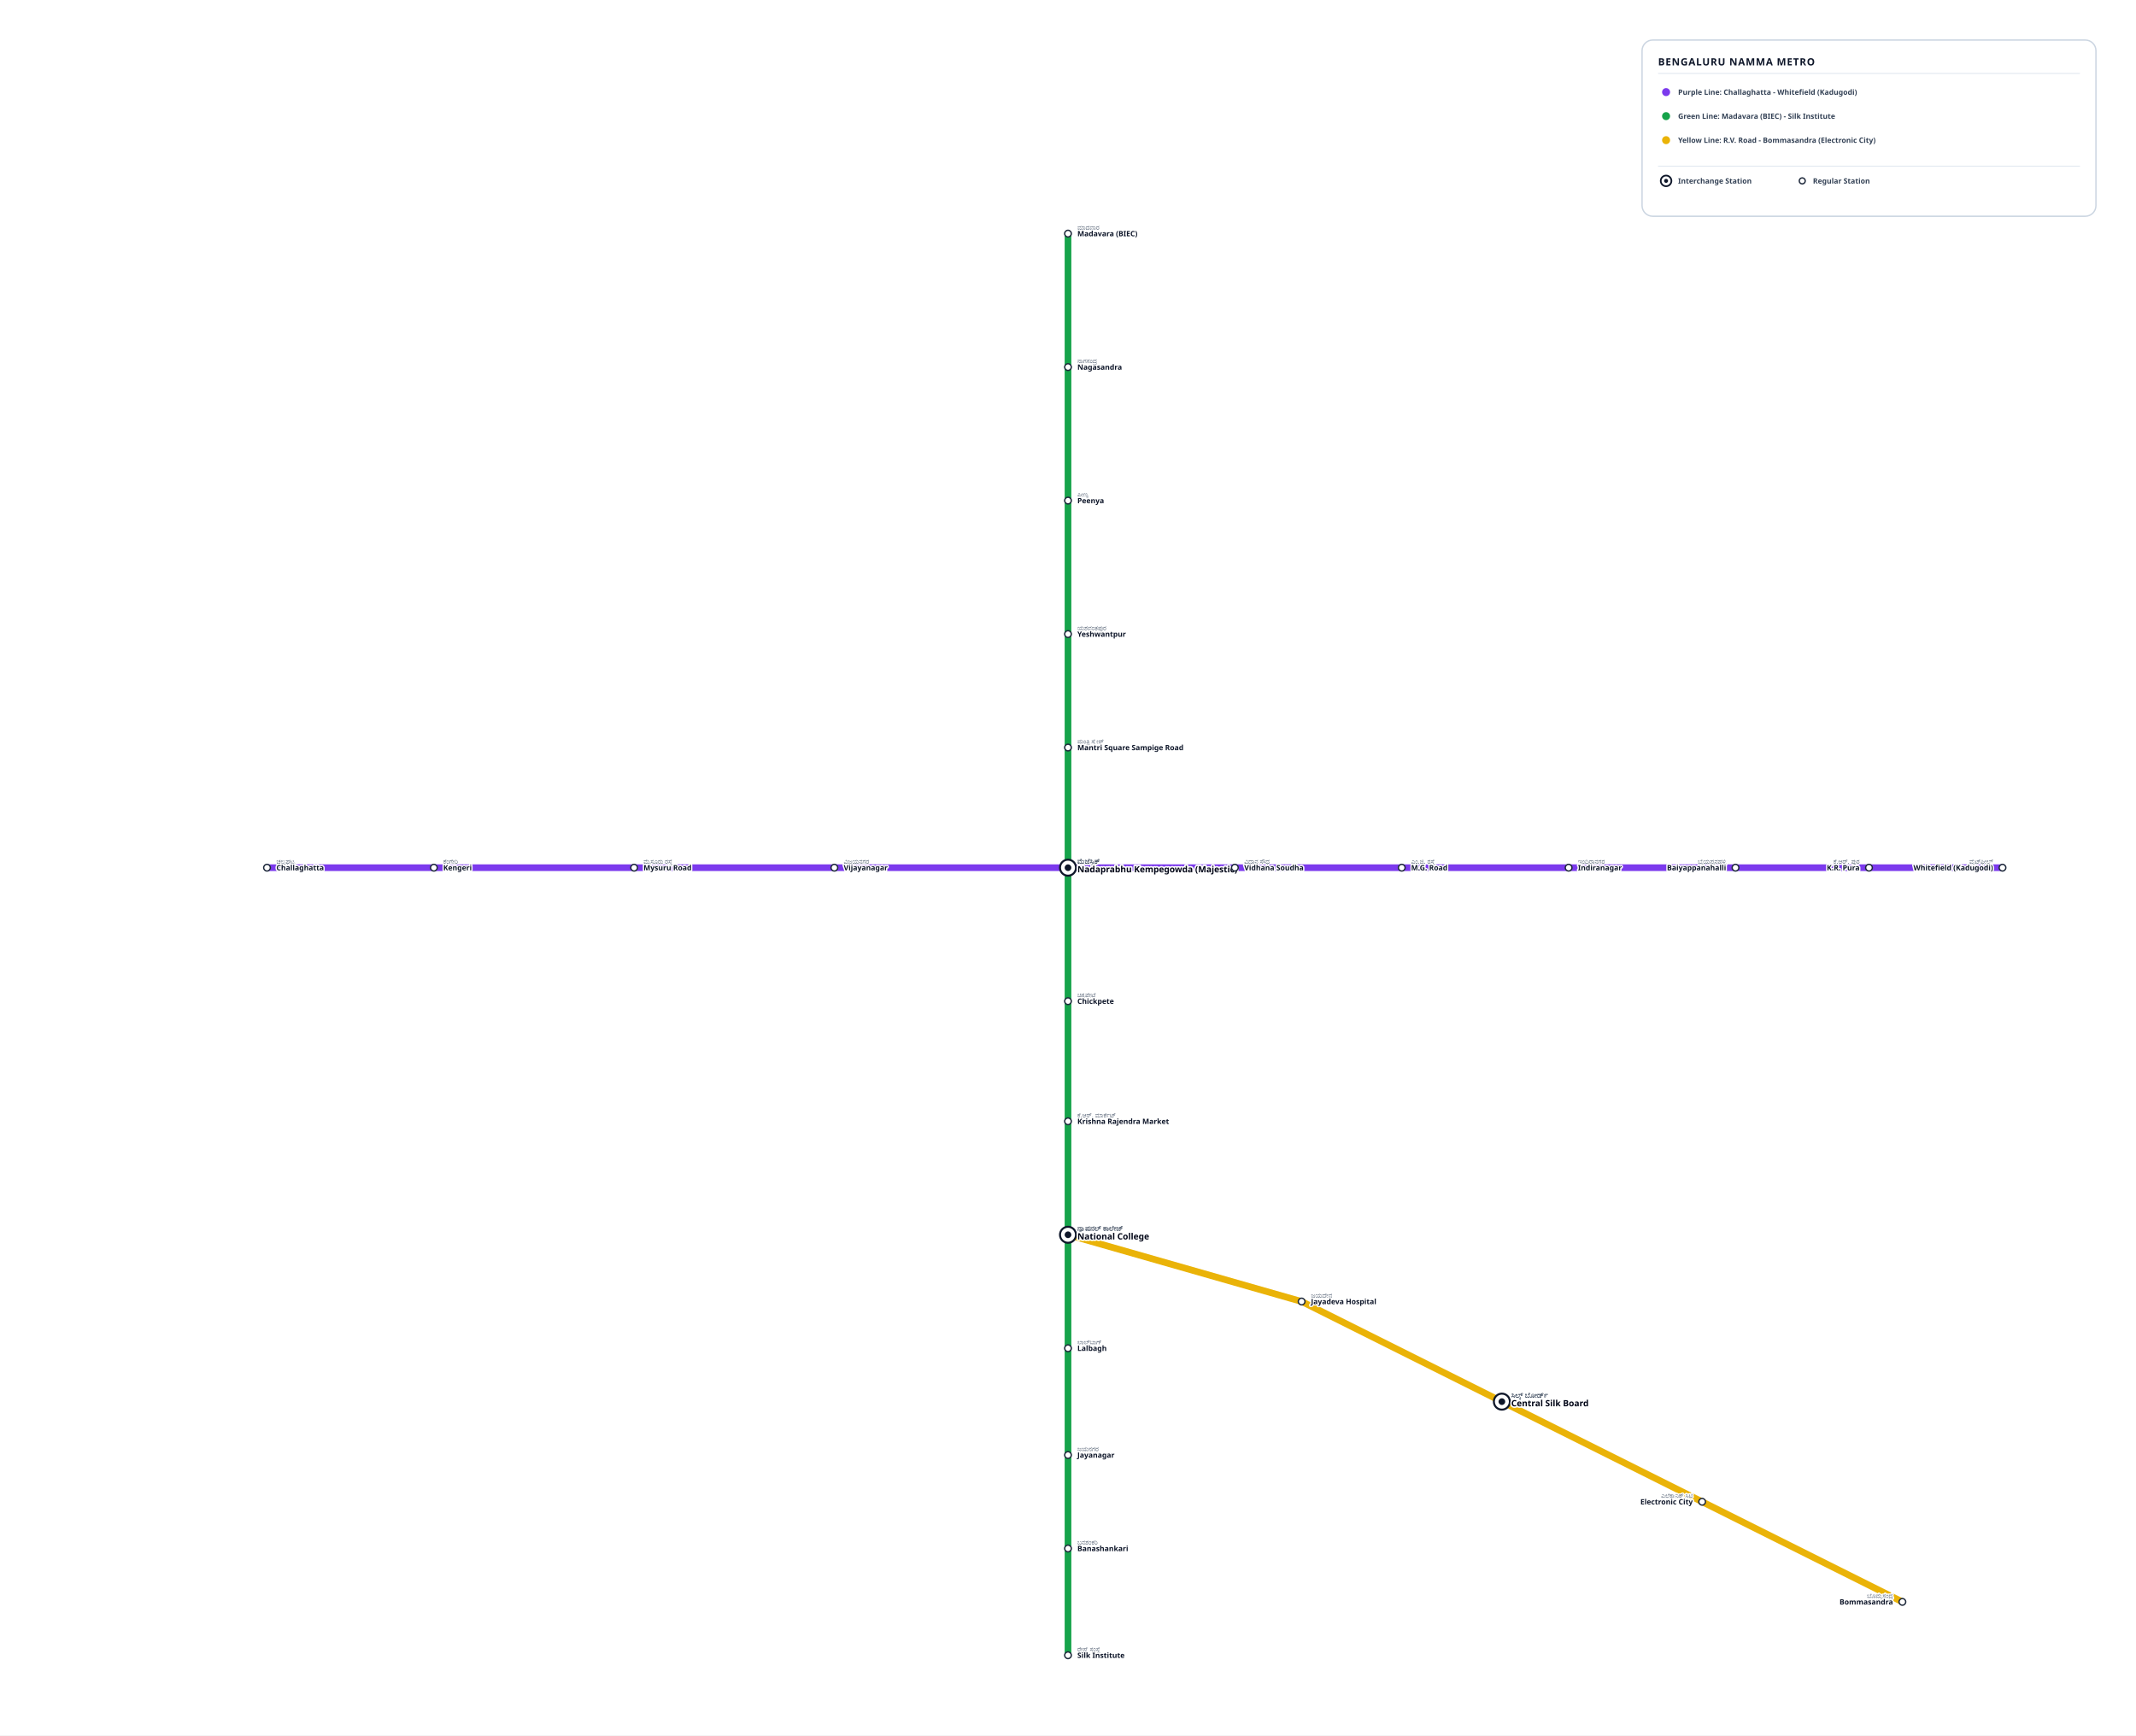
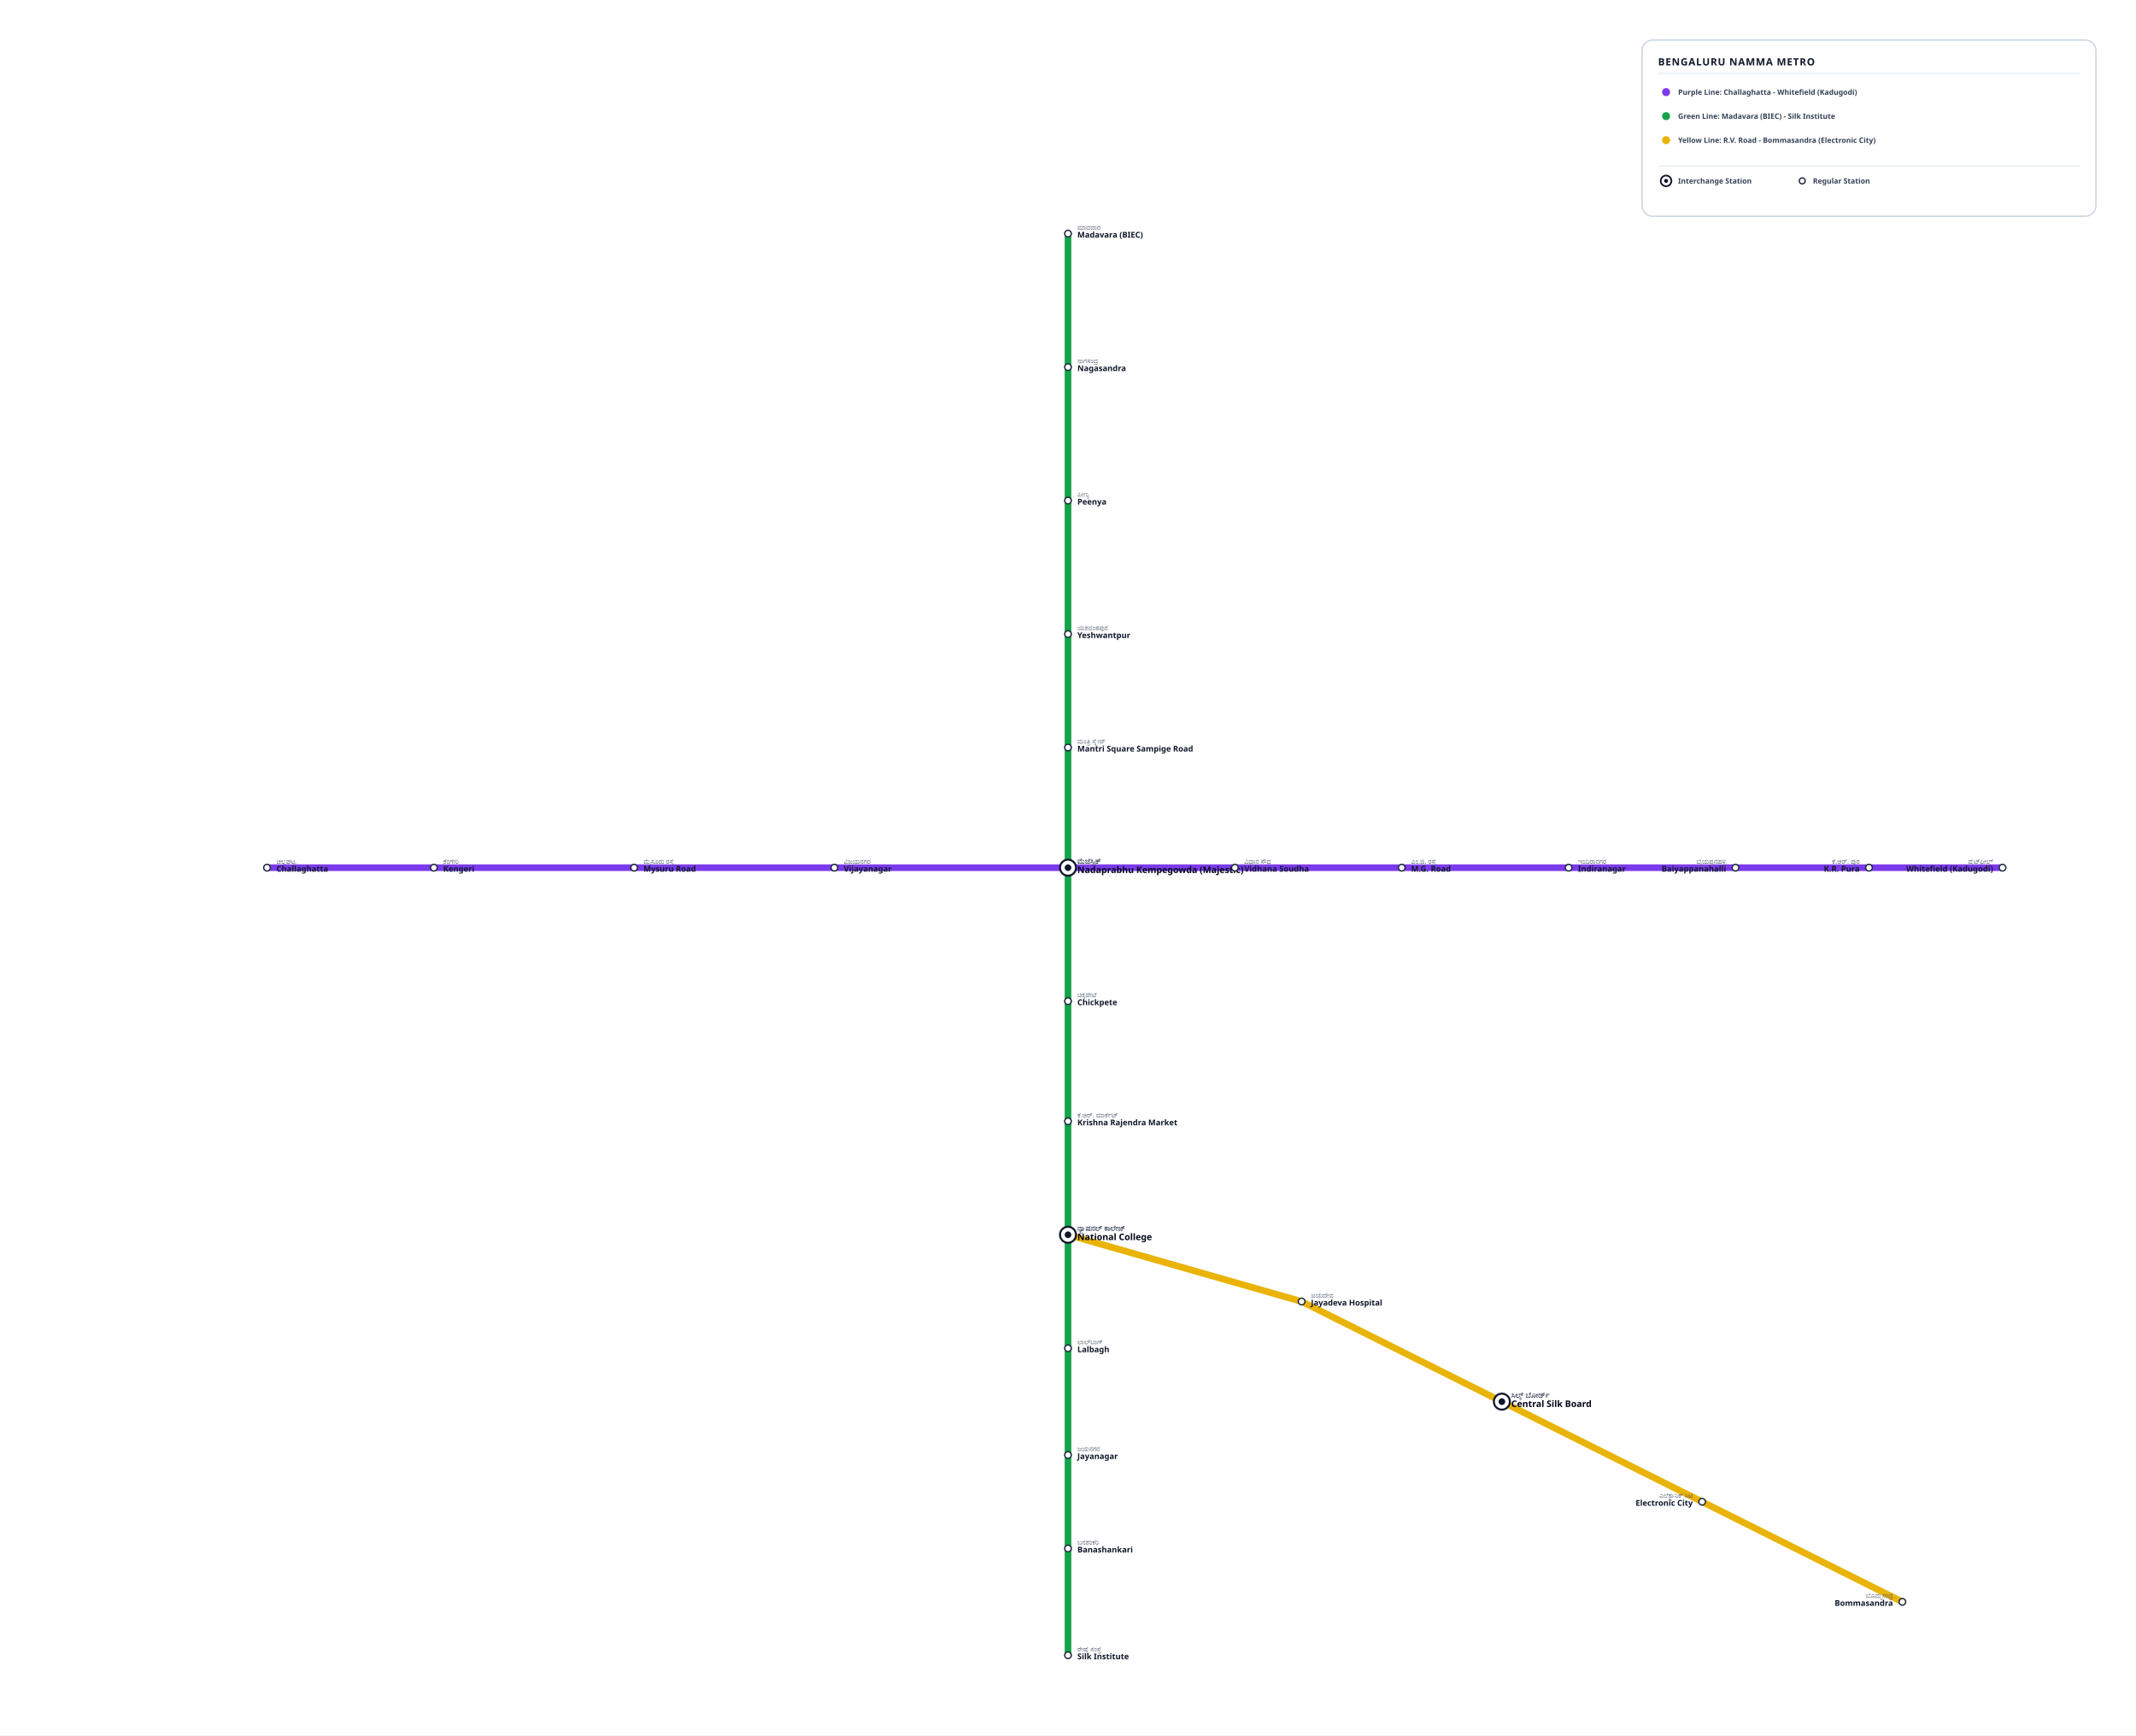
<svg xmlns="http://www.w3.org/2000/svg" viewBox="0 0 3200 2600" width="100%" height="100%">
  <rect width="3200" height="2600" fill="#FFFFFF" />
  <g stroke-linecap="round" stroke-linejoin="round">
    <path d="M 400 1300 L 650 1300 L 950 1300 L 1250 1300 L 1600 1300 L 1850 1300 L 2100 1300 L 2350 1300 L 2600 1300 L 2800 1300 L 3000 1300" fill="none" stroke="#7C3AED" stroke-width="10" />
    <path d="M 1600 350 L 1600 550 L 1600 750 L 1600 950 L 1600 1120 L 1600 1300 L 1600 1500 L 1600 1680 L 1600 1850 L 1600 2020 L 1600 2180 L 1600 2320 L 1600 2480" fill="none" stroke="#16A34A" stroke-width="10" />
    <path d="M 1600 1850 L 1950 1950 L 2250 2100 L 2550 2250 L 2850 2400" fill="none" stroke="#EAB308" stroke-width="10" />
  </g>
  <g id="stations-layer">
    <circle cx="400" cy="1300" r="5" fill="#FFFFFF" stroke="#1E293B" stroke-width="2" />
-     <text x="414" y="1294" text-anchor="start" font-family="sans-serif" font-size="9.5" font-weight="500" fill="#475569" paint-order="stroke" stroke="#FFFFFF" stroke-width="4" stroke-linejoin="round">ಚಲ್ಲಘಟ್ಟ</text>
-     <text x="414" y="1304" text-anchor="start" font-family="sans-serif" font-size="11" font-weight="600" fill="#0F172A" paint-order="stroke" stroke="#FFFFFF" stroke-width="4" stroke-linejoin="round">Challaghatta</text>
+     <text x="414" y="1294" text-anchor="start" font-family="sans-serif" font-size="10" font-weight="500" fill="#475569">ಚಲ್ಲಘಟ್ಟ</text>
+     <text x="414" y="1306" text-anchor="start" font-family="sans-serif" font-size="12" font-weight="bold" fill="#0F172A">Challaghatta</text>
    <circle cx="650" cy="1300" r="5" fill="#FFFFFF" stroke="#1E293B" stroke-width="2" />
-     <text x="664" y="1294" text-anchor="start" font-family="sans-serif" font-size="9.5" font-weight="500" fill="#475569" paint-order="stroke" stroke="#FFFFFF" stroke-width="4" stroke-linejoin="round">ಕೆಂಗೇರಿ</text>
-     <text x="664" y="1304" text-anchor="start" font-family="sans-serif" font-size="11" font-weight="600" fill="#0F172A" paint-order="stroke" stroke="#FFFFFF" stroke-width="4" stroke-linejoin="round">Kengeri</text>
+     <text x="664" y="1294" text-anchor="start" font-family="sans-serif" font-size="10" font-weight="500" fill="#475569">ಕೆಂಗೇರಿ</text>
+     <text x="664" y="1306" text-anchor="start" font-family="sans-serif" font-size="12" font-weight="bold" fill="#0F172A">Kengeri</text>
    <circle cx="950" cy="1300" r="5" fill="#FFFFFF" stroke="#1E293B" stroke-width="2" />
-     <text x="964" y="1294" text-anchor="start" font-family="sans-serif" font-size="9.5" font-weight="500" fill="#475569" paint-order="stroke" stroke="#FFFFFF" stroke-width="4" stroke-linejoin="round">ಮೈಸೂರು ರಸ್ತೆ</text>
-     <text x="964" y="1304" text-anchor="start" font-family="sans-serif" font-size="11" font-weight="600" fill="#0F172A" paint-order="stroke" stroke="#FFFFFF" stroke-width="4" stroke-linejoin="round">Mysuru Road</text>
+     <text x="964" y="1294" text-anchor="start" font-family="sans-serif" font-size="10" font-weight="500" fill="#475569">ಮೈಸೂರು ರಸ್ತೆ</text>
+     <text x="964" y="1306" text-anchor="start" font-family="sans-serif" font-size="12" font-weight="bold" fill="#0F172A">Mysuru Road</text>
    <circle cx="1250" cy="1300" r="5" fill="#FFFFFF" stroke="#1E293B" stroke-width="2" />
-     <text x="1264" y="1294" text-anchor="start" font-family="sans-serif" font-size="9.5" font-weight="500" fill="#475569" paint-order="stroke" stroke="#FFFFFF" stroke-width="4" stroke-linejoin="round">ವಿಜಯನಗರ</text>
-     <text x="1264" y="1304" text-anchor="start" font-family="sans-serif" font-size="11" font-weight="600" fill="#0F172A" paint-order="stroke" stroke="#FFFFFF" stroke-width="4" stroke-linejoin="round">Vijayanagar</text>
+     <text x="1264" y="1294" text-anchor="start" font-family="sans-serif" font-size="10" font-weight="500" fill="#475569">ವಿಜಯನಗರ</text>
+     <text x="1264" y="1306" text-anchor="start" font-family="sans-serif" font-size="12" font-weight="bold" fill="#0F172A">Vijayanagar</text>
    <circle cx="1600" cy="1300" r="12" fill="#FFFFFF" stroke="#0F172A" stroke-width="3" />
    <circle cx="1600" cy="1300" r="5" fill="#0F172A" />
-     <text x="1614" y="1294" text-anchor="start" font-family="sans-serif" font-size="11" font-weight="600" fill="#334155" paint-order="stroke" stroke="#FFFFFF" stroke-width="4.5" stroke-linejoin="round">ಮೆಜೆಸ್ಟಿಕ್</text>
-     <text x="1614" y="1307" text-anchor="start" font-family="sans-serif" font-size="13" font-weight="bold" fill="#020617" paint-order="stroke" stroke="#FFFFFF" stroke-width="4.5" stroke-linejoin="round">Nadaprabhu Kempegowda (Majestic)</text>
+     <text x="1614" y="1294" text-anchor="start" font-family="sans-serif" font-size="11.5" font-weight="600" fill="#334155">ಮೆಜೆಸ್ಟಿಕ್</text>
+     <text x="1614" y="1308" text-anchor="start" font-family="sans-serif" font-size="13.5" font-weight="bold" fill="#020617">Nadaprabhu Kempegowda (Majestic)</text>
    <circle cx="1850" cy="1300" r="5" fill="#FFFFFF" stroke="#1E293B" stroke-width="2" />
-     <text x="1864" y="1294" text-anchor="start" font-family="sans-serif" font-size="9.5" font-weight="500" fill="#475569" paint-order="stroke" stroke="#FFFFFF" stroke-width="4" stroke-linejoin="round">ವಿಧಾನ ಸೌಧ</text>
-     <text x="1864" y="1304" text-anchor="start" font-family="sans-serif" font-size="11" font-weight="600" fill="#0F172A" paint-order="stroke" stroke="#FFFFFF" stroke-width="4" stroke-linejoin="round">Vidhana Soudha</text>
+     <text x="1864" y="1294" text-anchor="start" font-family="sans-serif" font-size="10" font-weight="500" fill="#475569">ವಿಧಾನ ಸೌಧ</text>
+     <text x="1864" y="1306" text-anchor="start" font-family="sans-serif" font-size="12" font-weight="bold" fill="#0F172A">Vidhana Soudha</text>
    <circle cx="2100" cy="1300" r="5" fill="#FFFFFF" stroke="#1E293B" stroke-width="2" />
-     <text x="2114" y="1294" text-anchor="start" font-family="sans-serif" font-size="9.5" font-weight="500" fill="#475569" paint-order="stroke" stroke="#FFFFFF" stroke-width="4" stroke-linejoin="round">ಎಂ.ಜಿ. ರಸ್ತೆ</text>
-     <text x="2114" y="1304" text-anchor="start" font-family="sans-serif" font-size="11" font-weight="600" fill="#0F172A" paint-order="stroke" stroke="#FFFFFF" stroke-width="4" stroke-linejoin="round">M.G. Road</text>
+     <text x="2114" y="1294" text-anchor="start" font-family="sans-serif" font-size="10" font-weight="500" fill="#475569">ಎಂ.ಜಿ. ರಸ್ತೆ</text>
+     <text x="2114" y="1306" text-anchor="start" font-family="sans-serif" font-size="12" font-weight="bold" fill="#0F172A">M.G. Road</text>
    <circle cx="2350" cy="1300" r="5" fill="#FFFFFF" stroke="#1E293B" stroke-width="2" />
-     <text x="2364" y="1294" text-anchor="start" font-family="sans-serif" font-size="9.5" font-weight="500" fill="#475569" paint-order="stroke" stroke="#FFFFFF" stroke-width="4" stroke-linejoin="round">ಇಂದಿರಾನಗರ</text>
-     <text x="2364" y="1304" text-anchor="start" font-family="sans-serif" font-size="11" font-weight="600" fill="#0F172A" paint-order="stroke" stroke="#FFFFFF" stroke-width="4" stroke-linejoin="round">Indiranagar</text>
+     <text x="2364" y="1294" text-anchor="start" font-family="sans-serif" font-size="10" font-weight="500" fill="#475569">ಇಂದಿರಾನಗರ</text>
+     <text x="2364" y="1306" text-anchor="start" font-family="sans-serif" font-size="12" font-weight="bold" fill="#0F172A">Indiranagar</text>
    <circle cx="2600" cy="1300" r="5" fill="#FFFFFF" stroke="#1E293B" stroke-width="2" />
-     <text x="2586" y="1294" text-anchor="end" font-family="sans-serif" font-size="9.5" font-weight="500" fill="#475569" paint-order="stroke" stroke="#FFFFFF" stroke-width="4" stroke-linejoin="round">ಬೈಯಪ್ಪನಹಳ್ಳಿ</text>
-     <text x="2586" y="1304" text-anchor="end" font-family="sans-serif" font-size="11" font-weight="600" fill="#0F172A" paint-order="stroke" stroke="#FFFFFF" stroke-width="4" stroke-linejoin="round">Baiyappanahalli</text>
+     <text x="2586" y="1294" text-anchor="end" font-family="sans-serif" font-size="10" font-weight="500" fill="#475569">ಬೈಯಪ್ಪನಹಳ್ಳಿ</text>
+     <text x="2586" y="1306" text-anchor="end" font-family="sans-serif" font-size="12" font-weight="bold" fill="#0F172A">Baiyappanahalli</text>
    <circle cx="2800" cy="1300" r="5" fill="#FFFFFF" stroke="#1E293B" stroke-width="2" />
-     <text x="2786" y="1294" text-anchor="end" font-family="sans-serif" font-size="9.5" font-weight="500" fill="#475569" paint-order="stroke" stroke="#FFFFFF" stroke-width="4" stroke-linejoin="round">ಕೆ.ಆರ್. ಪುರ</text>
-     <text x="2786" y="1304" text-anchor="end" font-family="sans-serif" font-size="11" font-weight="600" fill="#0F172A" paint-order="stroke" stroke="#FFFFFF" stroke-width="4" stroke-linejoin="round">K.R. Pura</text>
+     <text x="2786" y="1294" text-anchor="end" font-family="sans-serif" font-size="10" font-weight="500" fill="#475569">ಕೆ.ಆರ್. ಪುರ</text>
+     <text x="2786" y="1306" text-anchor="end" font-family="sans-serif" font-size="12" font-weight="bold" fill="#0F172A">K.R. Pura</text>
    <circle cx="3000" cy="1300" r="5" fill="#FFFFFF" stroke="#1E293B" stroke-width="2" />
-     <text x="2986" y="1294" text-anchor="end" font-family="sans-serif" font-size="9.5" font-weight="500" fill="#475569" paint-order="stroke" stroke="#FFFFFF" stroke-width="4" stroke-linejoin="round">ವೈಟ್‌ಫೀಲ್ಡ್</text>
-     <text x="2986" y="1304" text-anchor="end" font-family="sans-serif" font-size="11" font-weight="600" fill="#0F172A" paint-order="stroke" stroke="#FFFFFF" stroke-width="4" stroke-linejoin="round">Whitefield (Kadugodi)</text>
+     <text x="2986" y="1294" text-anchor="end" font-family="sans-serif" font-size="10" font-weight="500" fill="#475569">ವೈಟ್‌ಫೀಲ್ಡ್</text>
+     <text x="2986" y="1306" text-anchor="end" font-family="sans-serif" font-size="12" font-weight="bold" fill="#0F172A">Whitefield (Kadugodi)</text>
    <circle cx="1600" cy="350" r="5" fill="#FFFFFF" stroke="#1E293B" stroke-width="2" />
-     <text x="1614" y="344" text-anchor="start" font-family="sans-serif" font-size="9.5" font-weight="500" fill="#475569" paint-order="stroke" stroke="#FFFFFF" stroke-width="4" stroke-linejoin="round">ಮಾದವಾರ</text>
-     <text x="1614" y="354" text-anchor="start" font-family="sans-serif" font-size="11" font-weight="600" fill="#0F172A" paint-order="stroke" stroke="#FFFFFF" stroke-width="4" stroke-linejoin="round">Madavara (BIEC)</text>
+     <text x="1614" y="344" text-anchor="start" font-family="sans-serif" font-size="10" font-weight="500" fill="#475569">ಮಾದವಾರ</text>
+     <text x="1614" y="356" text-anchor="start" font-family="sans-serif" font-size="12" font-weight="bold" fill="#0F172A">Madavara (BIEC)</text>
    <circle cx="1600" cy="550" r="5" fill="#FFFFFF" stroke="#1E293B" stroke-width="2" />
-     <text x="1614" y="544" text-anchor="start" font-family="sans-serif" font-size="9.5" font-weight="500" fill="#475569" paint-order="stroke" stroke="#FFFFFF" stroke-width="4" stroke-linejoin="round">ನಾಗಸಂದ್ರ</text>
-     <text x="1614" y="554" text-anchor="start" font-family="sans-serif" font-size="11" font-weight="600" fill="#0F172A" paint-order="stroke" stroke="#FFFFFF" stroke-width="4" stroke-linejoin="round">Nagasandra</text>
+     <text x="1614" y="544" text-anchor="start" font-family="sans-serif" font-size="10" font-weight="500" fill="#475569">ನಾಗಸಂದ್ರ</text>
+     <text x="1614" y="556" text-anchor="start" font-family="sans-serif" font-size="12" font-weight="bold" fill="#0F172A">Nagasandra</text>
    <circle cx="1600" cy="750" r="5" fill="#FFFFFF" stroke="#1E293B" stroke-width="2" />
-     <text x="1614" y="744" text-anchor="start" font-family="sans-serif" font-size="9.5" font-weight="500" fill="#475569" paint-order="stroke" stroke="#FFFFFF" stroke-width="4" stroke-linejoin="round">ಪೀಣ್ಯ</text>
-     <text x="1614" y="754" text-anchor="start" font-family="sans-serif" font-size="11" font-weight="600" fill="#0F172A" paint-order="stroke" stroke="#FFFFFF" stroke-width="4" stroke-linejoin="round">Peenya</text>
+     <text x="1614" y="744" text-anchor="start" font-family="sans-serif" font-size="10" font-weight="500" fill="#475569">ಪೀಣ್ಯ</text>
+     <text x="1614" y="756" text-anchor="start" font-family="sans-serif" font-size="12" font-weight="bold" fill="#0F172A">Peenya</text>
    <circle cx="1600" cy="950" r="5" fill="#FFFFFF" stroke="#1E293B" stroke-width="2" />
-     <text x="1614" y="944" text-anchor="start" font-family="sans-serif" font-size="9.5" font-weight="500" fill="#475569" paint-order="stroke" stroke="#FFFFFF" stroke-width="4" stroke-linejoin="round">ಯಶವಂತಪುರ</text>
-     <text x="1614" y="954" text-anchor="start" font-family="sans-serif" font-size="11" font-weight="600" fill="#0F172A" paint-order="stroke" stroke="#FFFFFF" stroke-width="4" stroke-linejoin="round">Yeshwantpur</text>
+     <text x="1614" y="944" text-anchor="start" font-family="sans-serif" font-size="10" font-weight="500" fill="#475569">ಯಶವಂತಪುರ</text>
+     <text x="1614" y="956" text-anchor="start" font-family="sans-serif" font-size="12" font-weight="bold" fill="#0F172A">Yeshwantpur</text>
    <circle cx="1600" cy="1120" r="5" fill="#FFFFFF" stroke="#1E293B" stroke-width="2" />
-     <text x="1614" y="1114" text-anchor="start" font-family="sans-serif" font-size="9.5" font-weight="500" fill="#475569" paint-order="stroke" stroke="#FFFFFF" stroke-width="4" stroke-linejoin="round">ಮಂತ್ರಿ ಸ್ಕ್ವೇರ್</text>
-     <text x="1614" y="1124" text-anchor="start" font-family="sans-serif" font-size="11" font-weight="600" fill="#0F172A" paint-order="stroke" stroke="#FFFFFF" stroke-width="4" stroke-linejoin="round">Mantri Square Sampige Road</text>
+     <text x="1614" y="1114" text-anchor="start" font-family="sans-serif" font-size="10" font-weight="500" fill="#475569">ಮಂತ್ರಿ ಸ್ಕ್ವೇರ್</text>
+     <text x="1614" y="1126" text-anchor="start" font-family="sans-serif" font-size="12" font-weight="bold" fill="#0F172A">Mantri Square Sampige Road</text>
    <circle cx="1600" cy="1500" r="5" fill="#FFFFFF" stroke="#1E293B" stroke-width="2" />
-     <text x="1614" y="1494" text-anchor="start" font-family="sans-serif" font-size="9.5" font-weight="500" fill="#475569" paint-order="stroke" stroke="#FFFFFF" stroke-width="4" stroke-linejoin="round">ಚಿಕ್ಕಪೇಟೆ</text>
-     <text x="1614" y="1504" text-anchor="start" font-family="sans-serif" font-size="11" font-weight="600" fill="#0F172A" paint-order="stroke" stroke="#FFFFFF" stroke-width="4" stroke-linejoin="round">Chickpete</text>
+     <text x="1614" y="1494" text-anchor="start" font-family="sans-serif" font-size="10" font-weight="500" fill="#475569">ಚಿಕ್ಕಪೇಟೆ</text>
+     <text x="1614" y="1506" text-anchor="start" font-family="sans-serif" font-size="12" font-weight="bold" fill="#0F172A">Chickpete</text>
    <circle cx="1600" cy="1680" r="5" fill="#FFFFFF" stroke="#1E293B" stroke-width="2" />
-     <text x="1614" y="1674" text-anchor="start" font-family="sans-serif" font-size="9.5" font-weight="500" fill="#475569" paint-order="stroke" stroke="#FFFFFF" stroke-width="4" stroke-linejoin="round">ಕೆ.ಆರ್. ಮಾರ್ಕೆಟ್</text>
-     <text x="1614" y="1684" text-anchor="start" font-family="sans-serif" font-size="11" font-weight="600" fill="#0F172A" paint-order="stroke" stroke="#FFFFFF" stroke-width="4" stroke-linejoin="round">Krishna Rajendra Market</text>
+     <text x="1614" y="1674" text-anchor="start" font-family="sans-serif" font-size="10" font-weight="500" fill="#475569">ಕೆ.ಆರ್. ಮಾರ್ಕೆಟ್</text>
+     <text x="1614" y="1686" text-anchor="start" font-family="sans-serif" font-size="12" font-weight="bold" fill="#0F172A">Krishna Rajendra Market</text>
    <circle cx="1600" cy="1850" r="12" fill="#FFFFFF" stroke="#0F172A" stroke-width="3" />
    <circle cx="1600" cy="1850" r="5" fill="#0F172A" />
-     <text x="1614" y="1844" text-anchor="start" font-family="sans-serif" font-size="11" font-weight="600" fill="#334155" paint-order="stroke" stroke="#FFFFFF" stroke-width="4.5" stroke-linejoin="round">ನ್ಯಾಷನಲ್ ಕಾಲೇಜ್</text>
-     <text x="1614" y="1857" text-anchor="start" font-family="sans-serif" font-size="13" font-weight="bold" fill="#020617" paint-order="stroke" stroke="#FFFFFF" stroke-width="4.5" stroke-linejoin="round">National College</text>
+     <text x="1614" y="1844" text-anchor="start" font-family="sans-serif" font-size="11.5" font-weight="600" fill="#334155">ನ್ಯಾಷನಲ್ ಕಾಲೇಜ್</text>
+     <text x="1614" y="1858" text-anchor="start" font-family="sans-serif" font-size="13.5" font-weight="bold" fill="#020617">National College</text>
    <circle cx="1600" cy="2020" r="5" fill="#FFFFFF" stroke="#1E293B" stroke-width="2" />
-     <text x="1614" y="2014" text-anchor="start" font-family="sans-serif" font-size="9.5" font-weight="500" fill="#475569" paint-order="stroke" stroke="#FFFFFF" stroke-width="4" stroke-linejoin="round">ಲಾಲ್‌ಬಾಗ್</text>
-     <text x="1614" y="2024" text-anchor="start" font-family="sans-serif" font-size="11" font-weight="600" fill="#0F172A" paint-order="stroke" stroke="#FFFFFF" stroke-width="4" stroke-linejoin="round">Lalbagh</text>
+     <text x="1614" y="2014" text-anchor="start" font-family="sans-serif" font-size="10" font-weight="500" fill="#475569">ಲಾಲ್‌ಬಾಗ್</text>
+     <text x="1614" y="2026" text-anchor="start" font-family="sans-serif" font-size="12" font-weight="bold" fill="#0F172A">Lalbagh</text>
    <circle cx="1600" cy="2180" r="5" fill="#FFFFFF" stroke="#1E293B" stroke-width="2" />
-     <text x="1614" y="2174" text-anchor="start" font-family="sans-serif" font-size="9.5" font-weight="500" fill="#475569" paint-order="stroke" stroke="#FFFFFF" stroke-width="4" stroke-linejoin="round">ಜಯನಗರ</text>
-     <text x="1614" y="2184" text-anchor="start" font-family="sans-serif" font-size="11" font-weight="600" fill="#0F172A" paint-order="stroke" stroke="#FFFFFF" stroke-width="4" stroke-linejoin="round">Jayanagar</text>
+     <text x="1614" y="2174" text-anchor="start" font-family="sans-serif" font-size="10" font-weight="500" fill="#475569">ಜಯನಗರ</text>
+     <text x="1614" y="2186" text-anchor="start" font-family="sans-serif" font-size="12" font-weight="bold" fill="#0F172A">Jayanagar</text>
    <circle cx="1600" cy="2320" r="5" fill="#FFFFFF" stroke="#1E293B" stroke-width="2" />
-     <text x="1614" y="2314" text-anchor="start" font-family="sans-serif" font-size="9.5" font-weight="500" fill="#475569" paint-order="stroke" stroke="#FFFFFF" stroke-width="4" stroke-linejoin="round">ಬನಶಂಕರಿ</text>
-     <text x="1614" y="2324" text-anchor="start" font-family="sans-serif" font-size="11" font-weight="600" fill="#0F172A" paint-order="stroke" stroke="#FFFFFF" stroke-width="4" stroke-linejoin="round">Banashankari</text>
+     <text x="1614" y="2314" text-anchor="start" font-family="sans-serif" font-size="10" font-weight="500" fill="#475569">ಬನಶಂಕರಿ</text>
+     <text x="1614" y="2326" text-anchor="start" font-family="sans-serif" font-size="12" font-weight="bold" fill="#0F172A">Banashankari</text>
    <circle cx="1600" cy="2480" r="5" fill="#FFFFFF" stroke="#1E293B" stroke-width="2" />
-     <text x="1614" y="2474" text-anchor="start" font-family="sans-serif" font-size="9.5" font-weight="500" fill="#475569" paint-order="stroke" stroke="#FFFFFF" stroke-width="4" stroke-linejoin="round">ರೇಷ್ಮೆ ಸಂಸ್ಥೆ</text>
-     <text x="1614" y="2484" text-anchor="start" font-family="sans-serif" font-size="11" font-weight="600" fill="#0F172A" paint-order="stroke" stroke="#FFFFFF" stroke-width="4" stroke-linejoin="round">Silk Institute</text>
+     <text x="1614" y="2474" text-anchor="start" font-family="sans-serif" font-size="10" font-weight="500" fill="#475569">ರೇಷ್ಮೆ ಸಂಸ್ಥೆ</text>
+     <text x="1614" y="2486" text-anchor="start" font-family="sans-serif" font-size="12" font-weight="bold" fill="#0F172A">Silk Institute</text>
    <circle cx="1950" cy="1950" r="5" fill="#FFFFFF" stroke="#1E293B" stroke-width="2" />
-     <text x="1964" y="1944" text-anchor="start" font-family="sans-serif" font-size="9.5" font-weight="500" fill="#475569" paint-order="stroke" stroke="#FFFFFF" stroke-width="4" stroke-linejoin="round">ಜಯದೇವ</text>
-     <text x="1964" y="1954" text-anchor="start" font-family="sans-serif" font-size="11" font-weight="600" fill="#0F172A" paint-order="stroke" stroke="#FFFFFF" stroke-width="4" stroke-linejoin="round">Jayadeva Hospital</text>
+     <text x="1964" y="1944" text-anchor="start" font-family="sans-serif" font-size="10" font-weight="500" fill="#475569">ಜಯದೇವ</text>
+     <text x="1964" y="1956" text-anchor="start" font-family="sans-serif" font-size="12" font-weight="bold" fill="#0F172A">Jayadeva Hospital</text>
    <circle cx="2250" cy="2100" r="12" fill="#FFFFFF" stroke="#0F172A" stroke-width="3" />
    <circle cx="2250" cy="2100" r="5" fill="#0F172A" />
-     <text x="2264" y="2094" text-anchor="start" font-family="sans-serif" font-size="11" font-weight="600" fill="#334155" paint-order="stroke" stroke="#FFFFFF" stroke-width="4.5" stroke-linejoin="round">ಸಿಲ್ಕ್ ಬೋರ್ಡ್</text>
-     <text x="2264" y="2107" text-anchor="start" font-family="sans-serif" font-size="13" font-weight="bold" fill="#020617" paint-order="stroke" stroke="#FFFFFF" stroke-width="4.5" stroke-linejoin="round">Central Silk Board</text>
+     <text x="2264" y="2094" text-anchor="start" font-family="sans-serif" font-size="11.5" font-weight="600" fill="#334155">ಸಿಲ್ಕ್ ಬೋರ್ಡ್</text>
+     <text x="2264" y="2108" text-anchor="start" font-family="sans-serif" font-size="13.5" font-weight="bold" fill="#020617">Central Silk Board</text>
    <circle cx="2550" cy="2250" r="5" fill="#FFFFFF" stroke="#1E293B" stroke-width="2" />
-     <text x="2536" y="2244" text-anchor="end" font-family="sans-serif" font-size="9.5" font-weight="500" fill="#475569" paint-order="stroke" stroke="#FFFFFF" stroke-width="4" stroke-linejoin="round">ಎಲೆಕ್ಟ್ರಾನಿಕ್ ಸಿಟಿ</text>
-     <text x="2536" y="2254" text-anchor="end" font-family="sans-serif" font-size="11" font-weight="600" fill="#0F172A" paint-order="stroke" stroke="#FFFFFF" stroke-width="4" stroke-linejoin="round">Electronic City</text>
+     <text x="2536" y="2244" text-anchor="end" font-family="sans-serif" font-size="10" font-weight="500" fill="#475569">ಎಲೆಕ್ಟ್ರಾನಿಕ್ ಸಿಟಿ</text>
+     <text x="2536" y="2256" text-anchor="end" font-family="sans-serif" font-size="12" font-weight="bold" fill="#0F172A">Electronic City</text>
    <circle cx="2850" cy="2400" r="5" fill="#FFFFFF" stroke="#1E293B" stroke-width="2" />
-     <text x="2836" y="2394" text-anchor="end" font-family="sans-serif" font-size="9.5" font-weight="500" fill="#475569" paint-order="stroke" stroke="#FFFFFF" stroke-width="4" stroke-linejoin="round">ಬೊಮ್ಮಸಂದ್ರ</text>
-     <text x="2836" y="2404" text-anchor="end" font-family="sans-serif" font-size="11" font-weight="600" fill="#0F172A" paint-order="stroke" stroke="#FFFFFF" stroke-width="4" stroke-linejoin="round">Bommasandra</text>
+     <text x="2836" y="2394" text-anchor="end" font-family="sans-serif" font-size="10" font-weight="500" fill="#475569">ಬೊಮ್ಮಸಂದ್ರ</text>
+     <text x="2836" y="2406" text-anchor="end" font-family="sans-serif" font-size="12" font-weight="bold" fill="#0F172A">Bommasandra</text>
  </g>
  <g transform="translate(2460, 60)">
    <rect width="680" height="264" rx="16" ry="16" fill="#FFFFFF" stroke="#CBD5E1" stroke-width="2" />
    <text x="24" y="38" font-family="sans-serif" font-size="15" font-weight="bold" fill="#0F172A" letter-spacing="1">BENGALURU NAMMA METRO</text>
    <line x1="24" y1="50" x2="656" y2="50" stroke="#E2E8F0" stroke-width="1.5" />
    <circle cx="36" cy="78" r="6" fill="#7C3AED" />
    <text x="54" y="82" font-family="sans-serif" font-size="11" font-weight="600" fill="#334155">Purple Line: Challaghatta - Whitefield (Kadugodi)</text>
    <circle cx="36" cy="114" r="6" fill="#16A34A" />
    <text x="54" y="118" font-family="sans-serif" font-size="11" font-weight="600" fill="#334155">Green Line: Madavara (BIEC) - Silk Institute</text>
    <circle cx="36" cy="150" r="6" fill="#EAB308" />
    <text x="54" y="154" font-family="sans-serif" font-size="11" font-weight="600" fill="#334155">Yellow Line: R.V. Road - Bommasandra (Electronic City)</text>
    <line x1="24" y1="189" x2="656" y2="189" stroke="#E2E8F0" stroke-width="1.5" />
    <circle cx="36" cy="211" r="8" fill="#FFFFFF" stroke="#0F172A" stroke-width="2.5" />
    <circle cx="36" cy="211" r="3" fill="#0F172A" />
    <text x="54" y="215" font-family="sans-serif" font-size="11" font-weight="600" fill="#334155">Interchange Station</text>
    <circle cx="240" cy="211" r="4.5" fill="#FFFFFF" stroke="#1E293B" stroke-width="2" />
    <text x="256" y="215" font-family="sans-serif" font-size="11" font-weight="600" fill="#334155">Regular Station</text>
  </g>
</svg>
